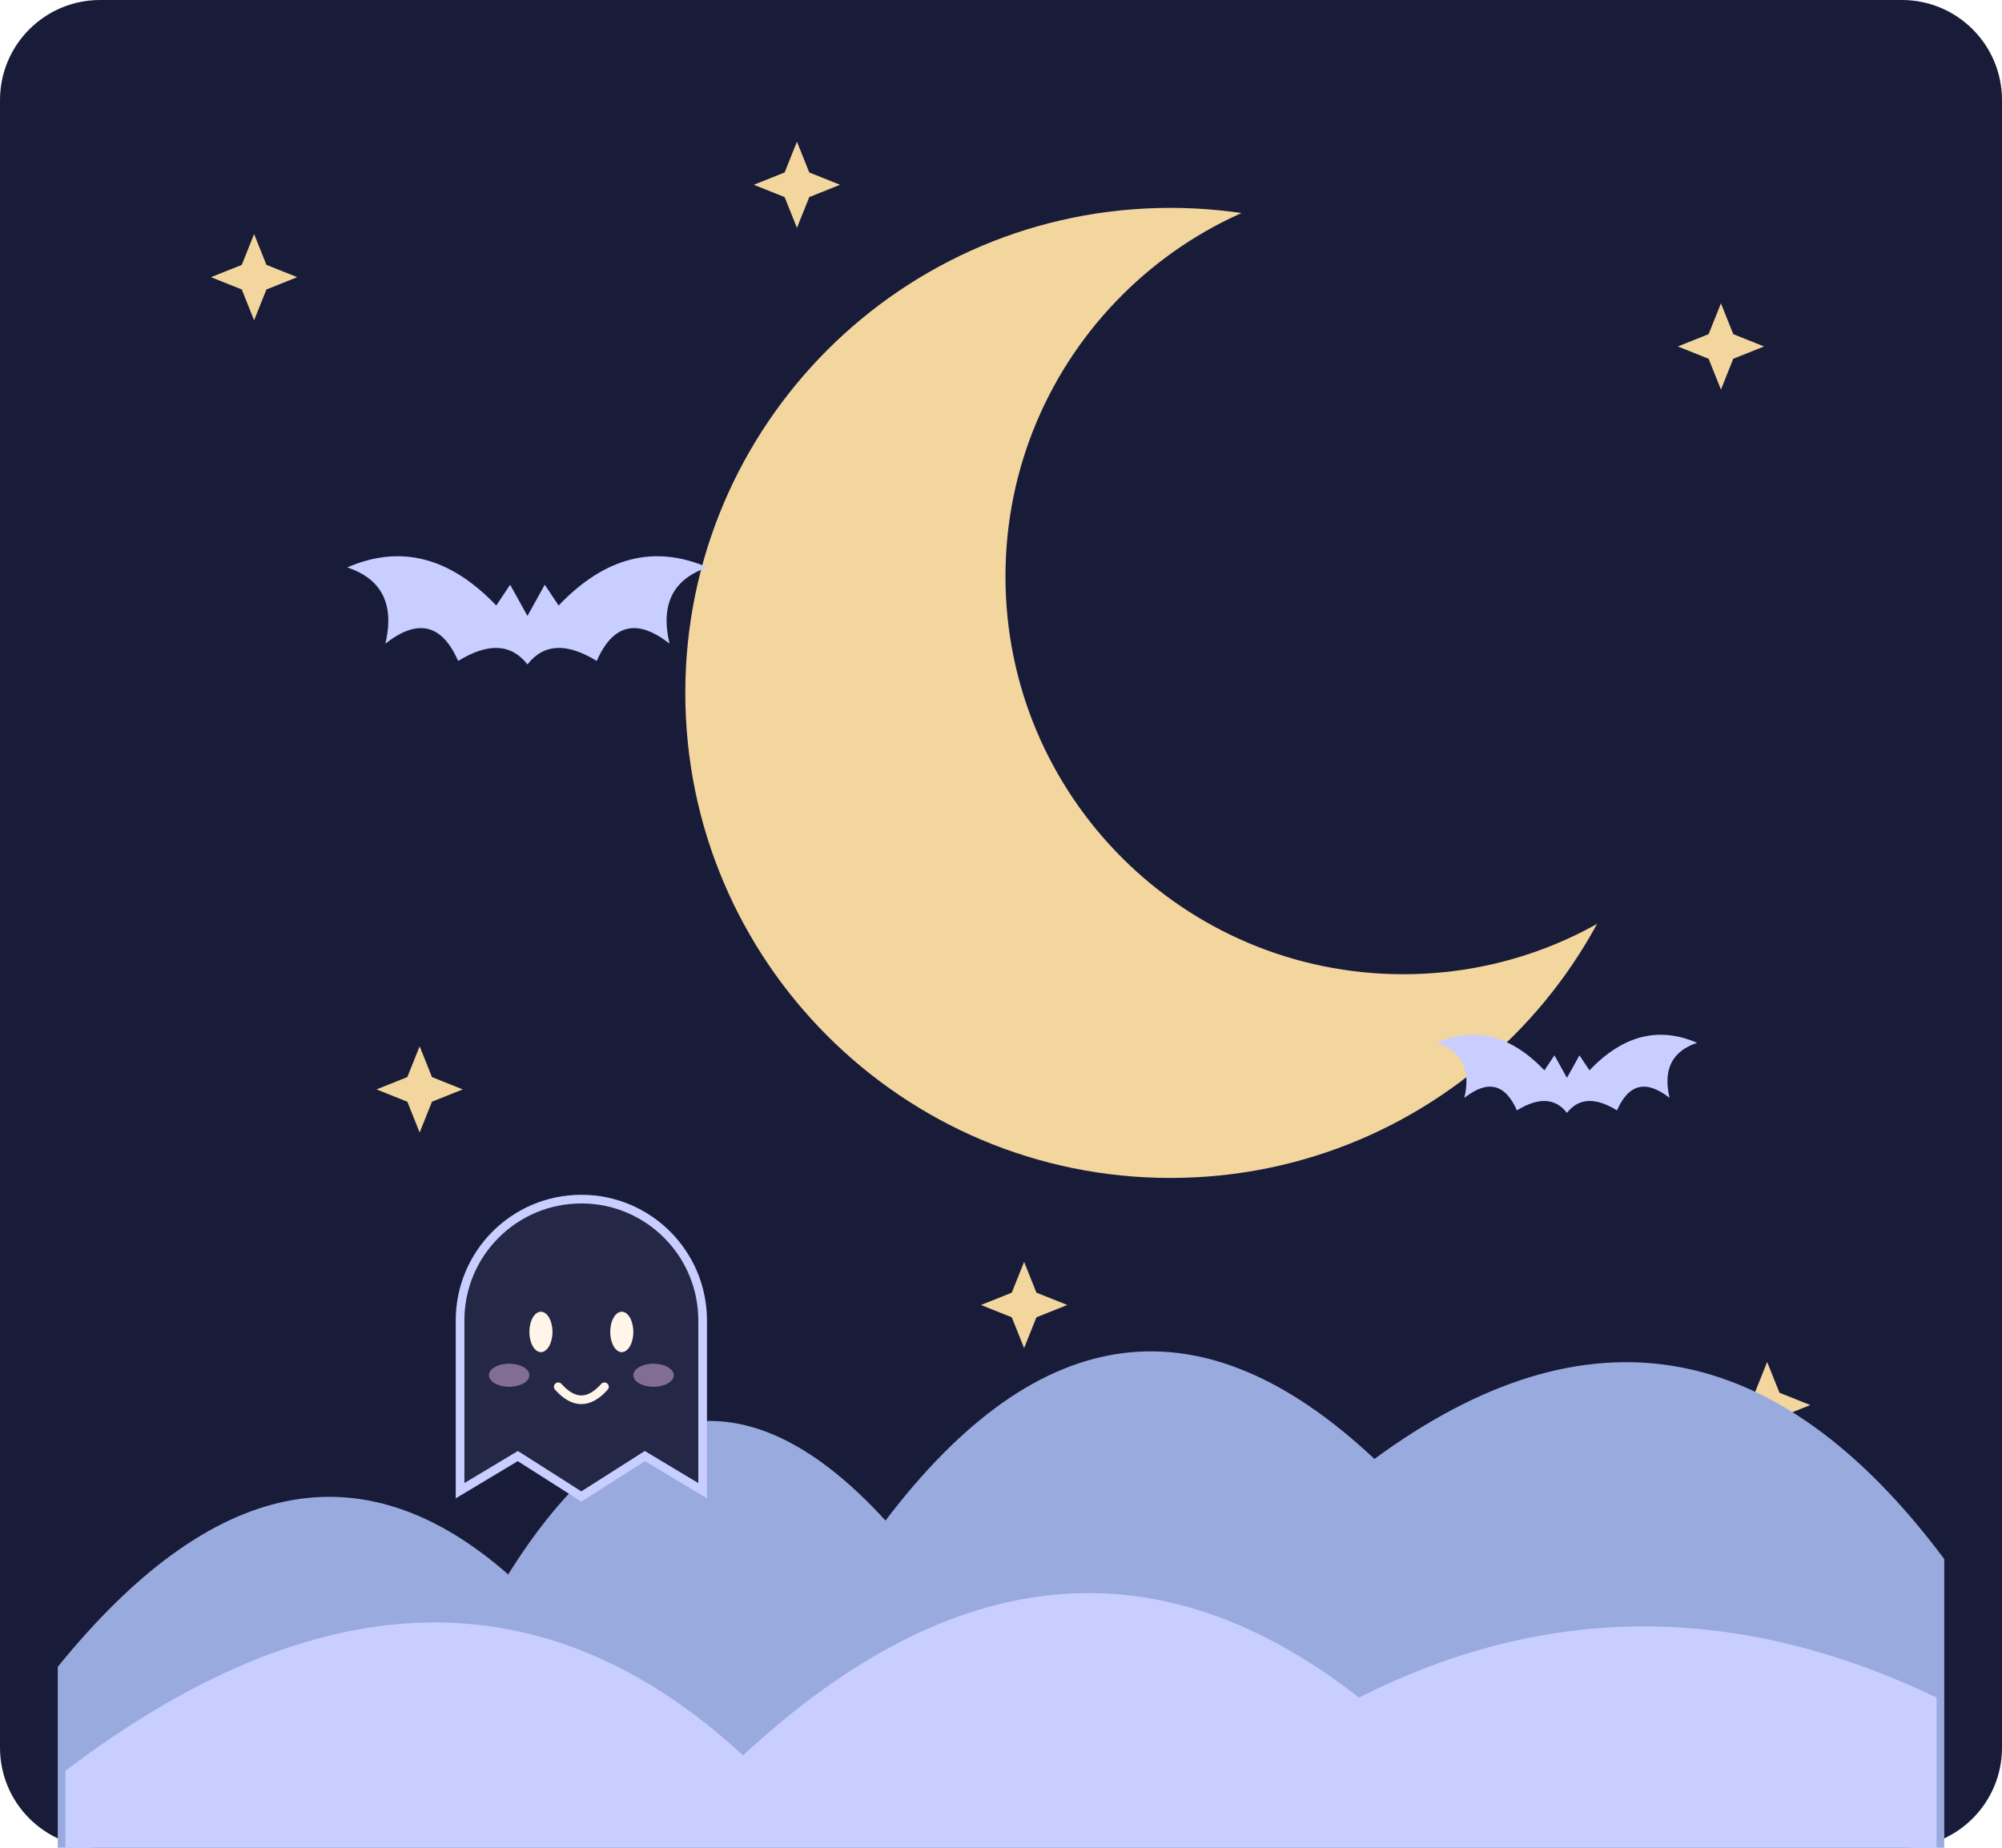
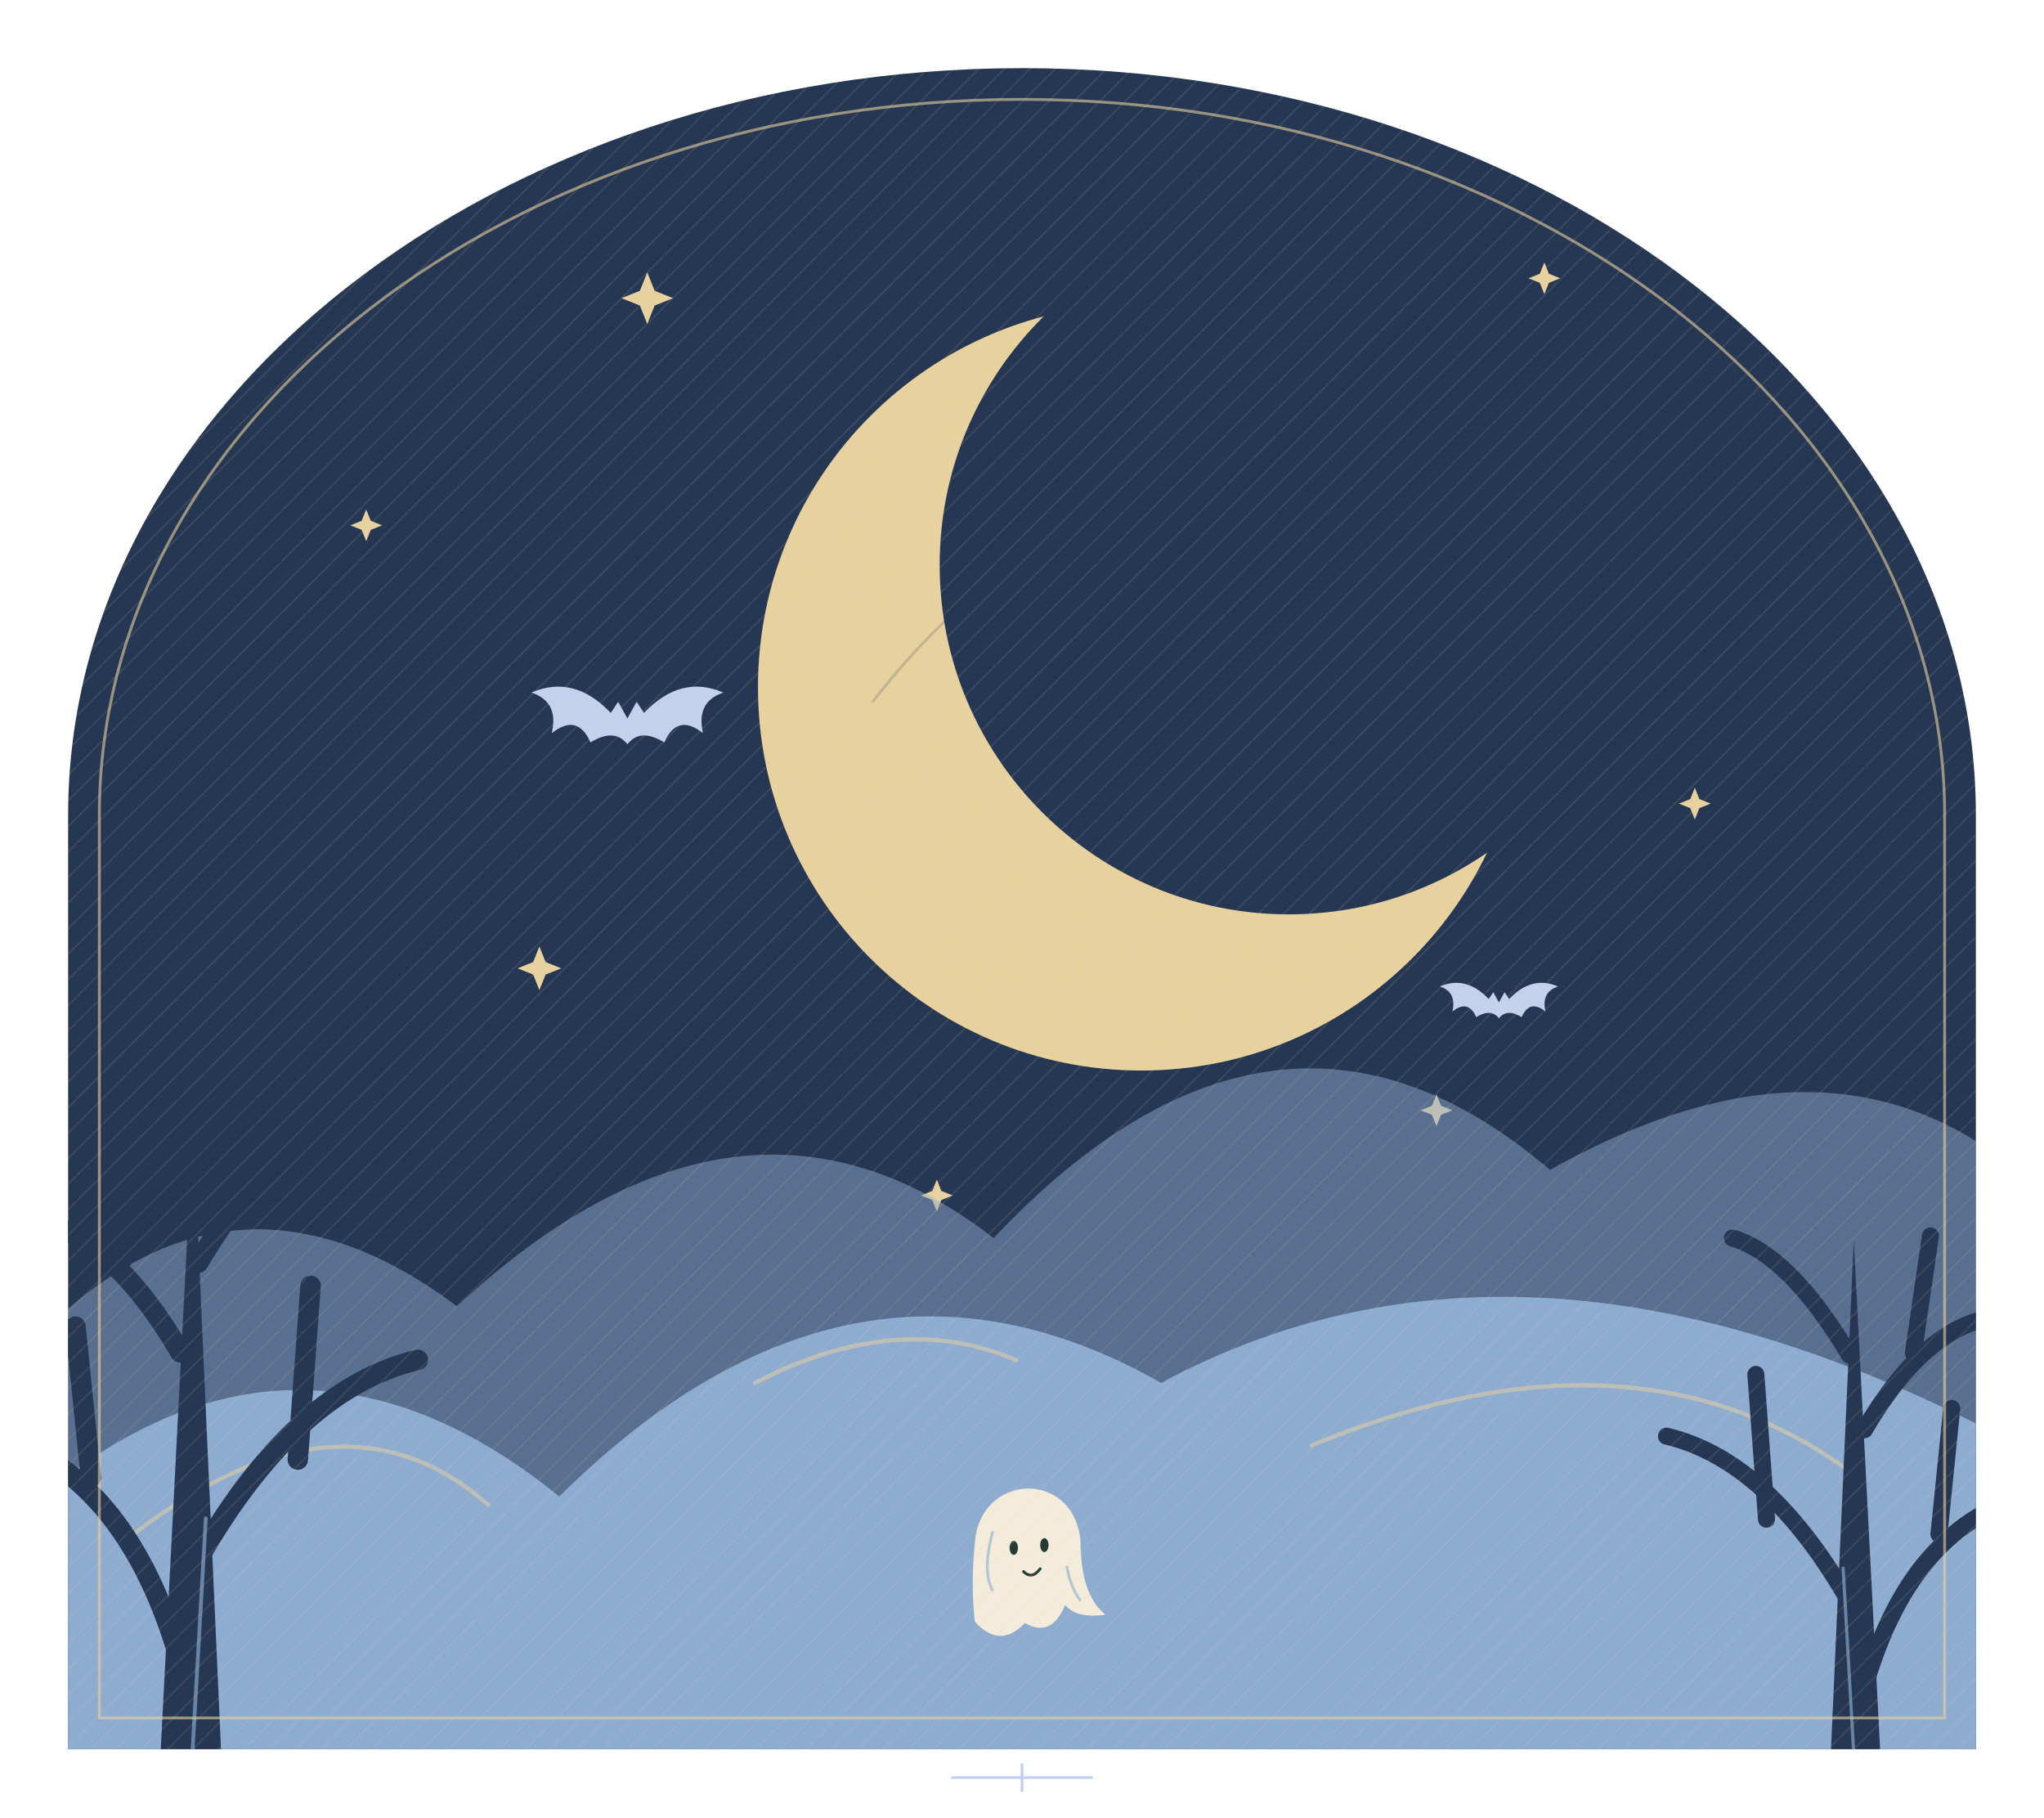
- <svg xmlns="http://www.w3.org/2000/svg" width="520" height="480" viewBox="0 0 520 480" role="img" aria-labelledby="title" data-scene="moonlit-sky" data-theme="dark">
-   <rect width="520" height="480" rx="26" fill="#191c39" />
-   <circle cx="304" cy="180" r="126" fill="#f2d69e" />
-   <circle cx="364.48" cy="149.76" r="103.32" fill="#191c39" />
-   <path transform="translate(137 160) scale(0.9)" d="M0 0-5-9-9-3Q-29-24-52-14q15 5 11 22 14-11 21 5Q-7 5 0 14 7 5 20 13q7-16 21-5-4-17 11-22Q29-24 9-3L5-9Z" fill="#c8ceff" />
-   <path transform="translate(407 280) scale(0.65)" d="M0 0-5-9-9-3Q-29-24-52-14q15 5 11 22 14-11 21 5Q-7 5 0 14 7 5 20 13q7-16 21-5-4-17 11-22Q29-24 9-3L5-9Z" fill="#c8ceff" />
-   <path transform="translate(66 72) scale(0.8)" d="M0-14 4-4 14 0 4 4 0 14-4 4-14 0-4-4Z" fill="#f2d69e" />
-   <path transform="translate(207 48) scale(0.8)" d="M0-14 4-4 14 0 4 4 0 14-4 4-14 0-4-4Z" fill="#f2d69e" />
-   <path transform="translate(447 90) scale(0.8)" d="M0-14 4-4 14 0 4 4 0 14-4 4-14 0-4-4Z" fill="#f2d69e" />
-   <path transform="translate(109 283) scale(0.8)" d="M0-14 4-4 14 0 4 4 0 14-4 4-14 0-4-4Z" fill="#f2d69e" />
-   <path transform="translate(266 339) scale(0.8)" d="M0-14 4-4 14 0 4 4 0 14-4 4-14 0-4-4Z" fill="#f2d69e" />
-   <path transform="translate(459 365) scale(0.8)" d="M0-14 4-4 14 0 4 4 0 14-4 4-14 0-4-4Z" fill="#f2d69e" />
-   <path d="M15 433q60-74 117-24 45-72 98-14 60-79 127-16 83-61 148 26v75H15Z" fill="#99aadf" />
-   <path d="M17 460q99-75 176-4 82-76 160-15 73-37 150 0v39H17Z" fill="#c8ceff" />
-   <g transform="translate(151 352) scale(0.75)">
-     <path d="M-42 47V-12a42 42 0 0 1 84 0v59L22 35 0 49-22 35Z" fill="#242846" stroke="#c8ceff" stroke-width="3" />
-     <ellipse cx="-14" cy="-8" rx="4" ry="7" fill="#fff5e8" />
-     <ellipse cx="14" cy="-8" rx="4" ry="7" fill="#fff5e8" />
-     <path d="M-8 11q8 9 16 0" fill="none" stroke="#fff5e8" stroke-width="3" stroke-linecap="round" />
-     <ellipse cx="-25" cy="7" rx="7" ry="4" fill="#d0a5d7" opacity=".55" />
-     <ellipse cx="25" cy="7" rx="7" ry="4" fill="#d0a5d7" opacity=".55" />
+ <svg xmlns="http://www.w3.org/2000/svg" width="720" height="640" viewBox="0 0 720 640" role="img" aria-labelledby="title" data-scene="moonlit-sky" data-theme="dark">
+   <defs>
+     <clipPath id="scene">
+       <path d="M24 616V287a336 263 0 0 1 672 0v329Z" />
+     </clipPath>
+     <pattern id="engraving" width="9" height="9" patternUnits="userSpaceOnUse">
+       <path d="m0 9 9-9" stroke="#e7d19e" stroke-width=".6" opacity=".11" />
+     </pattern>
+   </defs>
+   <g clip-path="url(#scene)">
+     <path d="M0 0h720v640H0Z" fill="#263753" />
+     <circle cx="402" cy="242" r="135" fill="#e7d19e" />
+     <path d="M307.5 247q94.5 -121.5 189 0" fill="none" stroke="#263753" stroke-width="1" opacity="0.18" stroke-linecap="round" stroke-linejoin="round" />
+     <circle cx="454" cy="199" r="123" fill="#263753" />
+     <path transform="translate(129 185) scale(0.4)" d="M0-14 4-4 14 0 4 4 0 14-4 4-14 0-4-4Z" fill="#e7d19e" />
+     <path transform="translate(228 105) scale(0.65)" d="M0-14 4-4 14 0 4 4 0 14-4 4-14 0-4-4Z" fill="#e7d19e" />
+     <path transform="translate(544 98) scale(0.4)" d="M0-14 4-4 14 0 4 4 0 14-4 4-14 0-4-4Z" fill="#e7d19e" />
+     <path transform="translate(597 283) scale(0.4)" d="M0-14 4-4 14 0 4 4 0 14-4 4-14 0-4-4Z" fill="#e7d19e" />
+     <path transform="translate(190 341) scale(0.55)" d="M0-14 4-4 14 0 4 4 0 14-4 4-14 0-4-4Z" fill="#e7d19e" />
+     <path transform="translate(330 421) scale(0.4)" d="M0-14 4-4 14 0 4 4 0 14-4 4-14 0-4-4Z" fill="#e7d19e" />
+     <path transform="translate(506 391) scale(0.4)" d="M0-14 4-4 14 0 4 4 0 14-4 4-14 0-4-4Z" fill="#e7d19e" />
+     <path transform="translate(221 253) scale(0.65)" d="M0 0-5-9-9-3Q-29-24-52-14q15 5 11 22 14-11 21 5Q-7 5 0 14 7 5 20 13q7-16 21-5-4-17 11-22Q29-24 9-3L5-9Z" fill="#c3d1ec" />
+     <path transform="translate(528 353) scale(0.4)" d="M0 0-5-9-9-3Q-29-24-52-14q15 5 11 22 14-11 21 5Q-7 5 0 14 7 5 20 13q7-16 21-5-4-17 11-22Q29-24 9-3L5-9Z" fill="#c3d1ec" />
+     <path d="M0 486q74-91 161-26 100-93 189-24 100-106 196-24 105-59 174 9v219H0Z" fill="#8eacd0" opacity=".48" />
+     <path d="M0 540q97-94 197-13 103-102 212-40 134-72 311 27v126H0Z" fill="#8eacd0" />
+     <path d="M46 541q74-57 126-11m290-21q112-46 188 8M266 487q50-26 92-8" fill="none" stroke="#e7d19e" stroke-width="1.5" opacity="0.5" stroke-linecap="round" stroke-linejoin="round" />
+     <g transform="translate(68 640) scale(0.9 0.9)">
+       <path d="M-14 0 0-271 12-3Z" fill="#263753" />
+       <path d="M0-40q-18-89-75-109m72 57q40-75 91-87M-5-182q-28-48-61-53M2-217q28-47 55-55M-40-133l-6-59M41-140l5-68M-28-218l-8-55" fill="none" stroke="#263753" stroke-width="8" opacity="1" stroke-linecap="round" stroke-linejoin="round" />
+       <path d="M-1-12 5-117" fill="none" stroke="#8eacd0" stroke-width="1.5" opacity="0.65" stroke-linecap="round" stroke-linejoin="round" />
+     </g>
+     <g transform="translate(653 640) scale(-0.75 0.75)">
+       <path d="M-14 0 0-271 12-3Z" fill="#263753" />
+       <path d="M0-40q-18-89-75-109m72 57q40-75 91-87M-5-182q-28-48-61-53M2-217q28-47 55-55M-40-133l-6-59M41-140l5-68M-28-218l-8-55" fill="none" stroke="#263753" stroke-width="8" opacity="1" stroke-linecap="round" stroke-linejoin="round" />
+       <path d="M-1-12 5-117" fill="none" stroke="#8eacd0" stroke-width="1.5" opacity="0.65" stroke-linecap="round" stroke-linejoin="round" />
+     </g>
+     <g transform="translate(362 550) scale(0.49)">
+       <path d="M-38 43q-3-27 0-56C-35-64 33-67 38-15q0 39 18 53-21 3-29-7-10 24-29 13-18 19-36-1Z" fill="#f3ecda" />
+       <path d="M-25-22q-8 29 0 43M28 3q3 16 10 25" fill="none" stroke="#8eacd0" stroke-width="2" opacity=".6" />
+       <ellipse cx="-10" cy="-10" rx="3" ry="5" fill="#263b34" />
+       <ellipse cx="12" cy="-12" rx="3" ry="5" fill="#263b34" />
+       <path d="M-3 7q6 6 12-2" fill="none" stroke="#263b34" stroke-width="2" stroke-linecap="round" />
+     </g>
+     <path d="M0 0h720v640H0Z" fill="url(#engraving)" />
  </g>
+   <path d="M35 605V287a325 252 0 0 1 650 0v318Z" fill="none" stroke="#e7d19e" stroke-width="1" opacity=".6" />
+   <path d="M335 626h50m-25-5v10" stroke="#c3d1ec" stroke-width="1" />
</svg>
